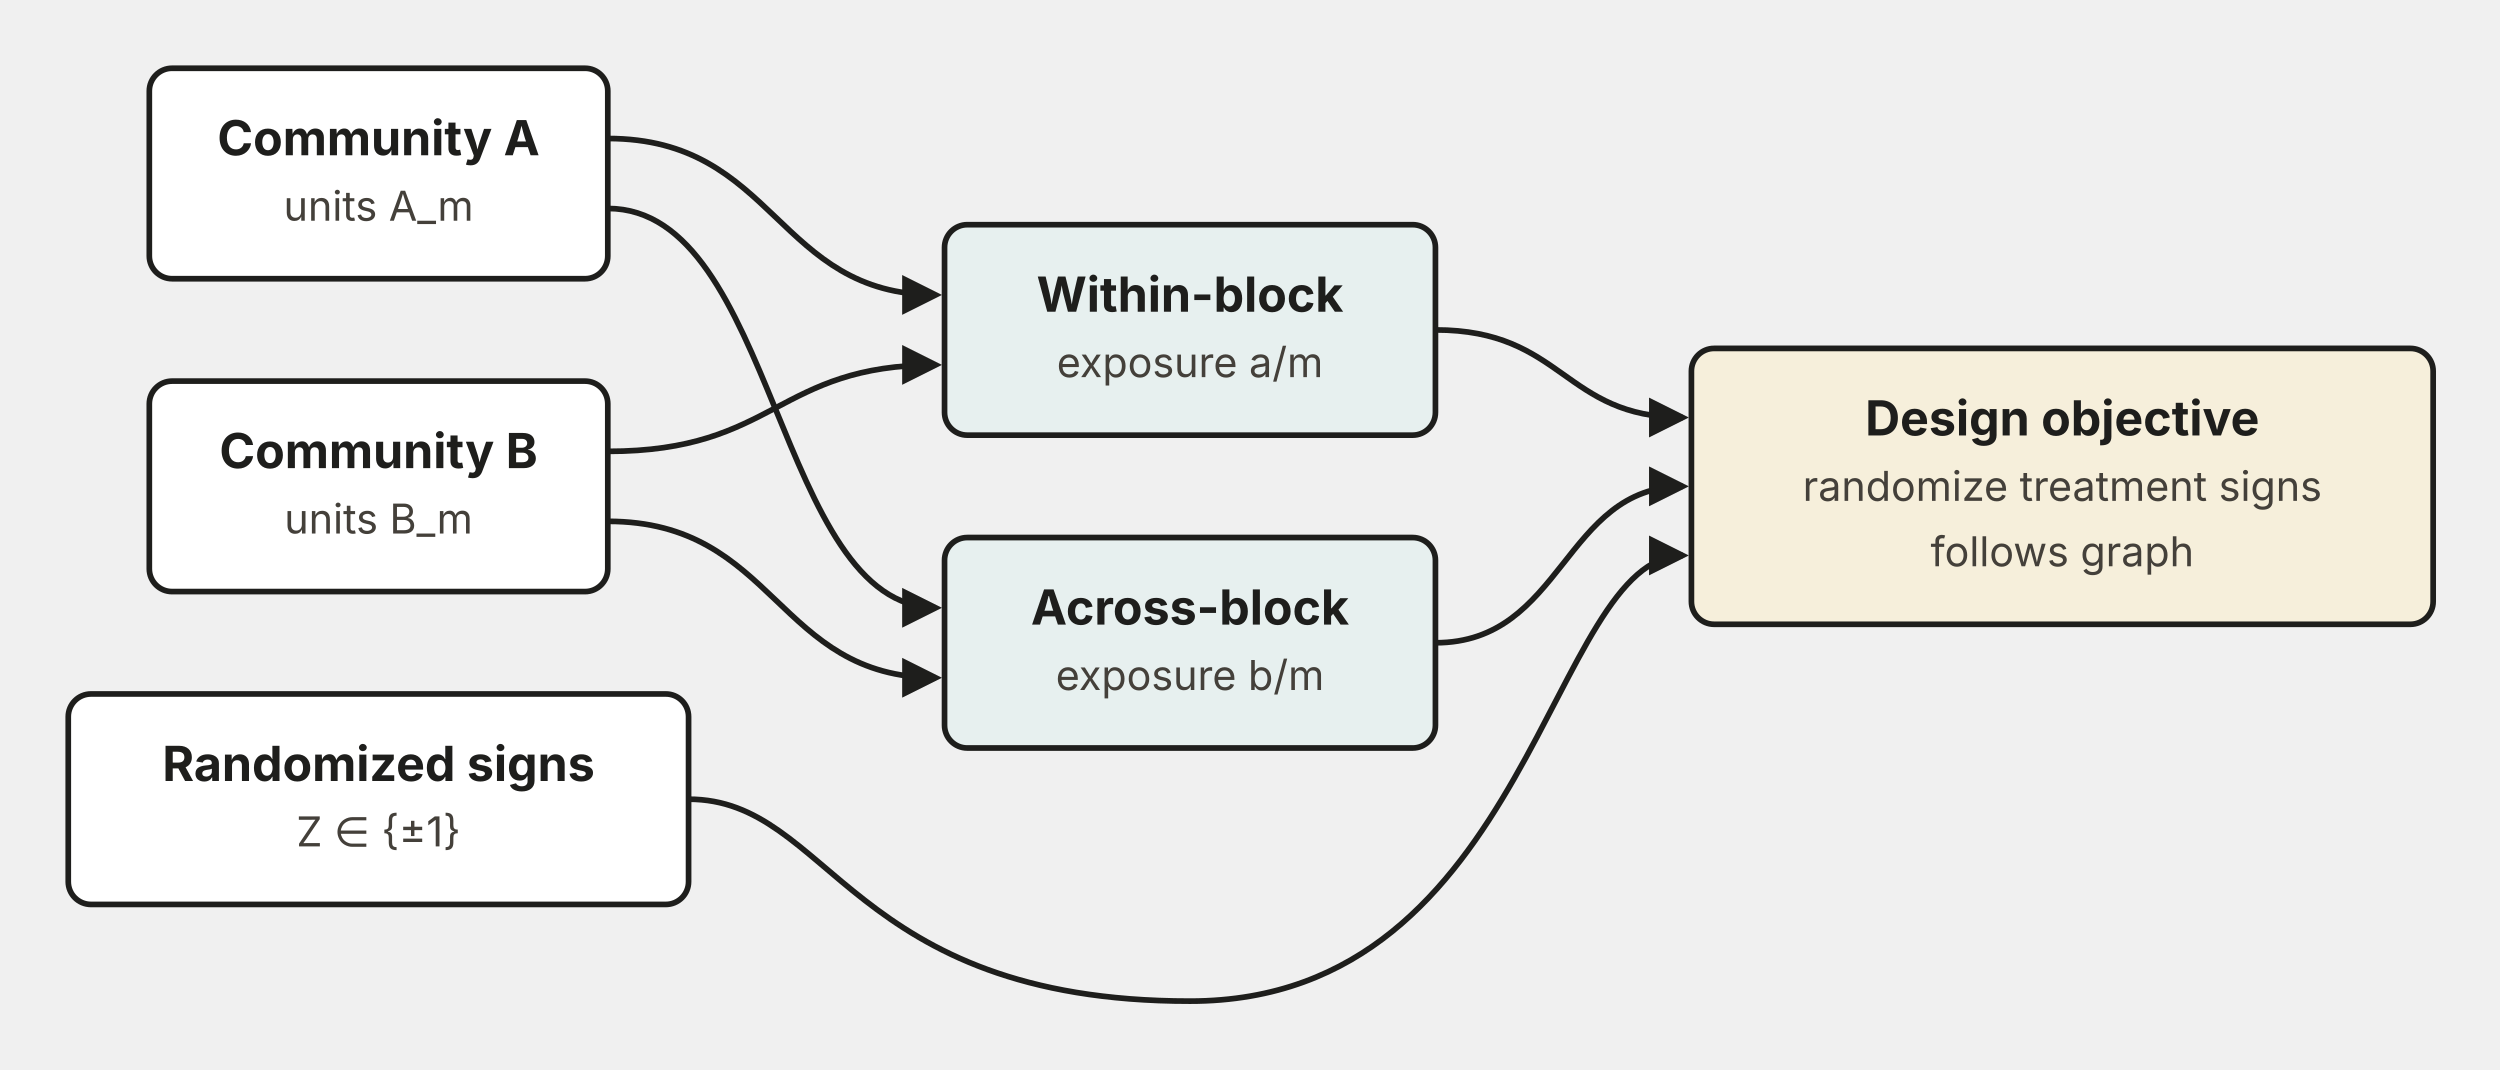
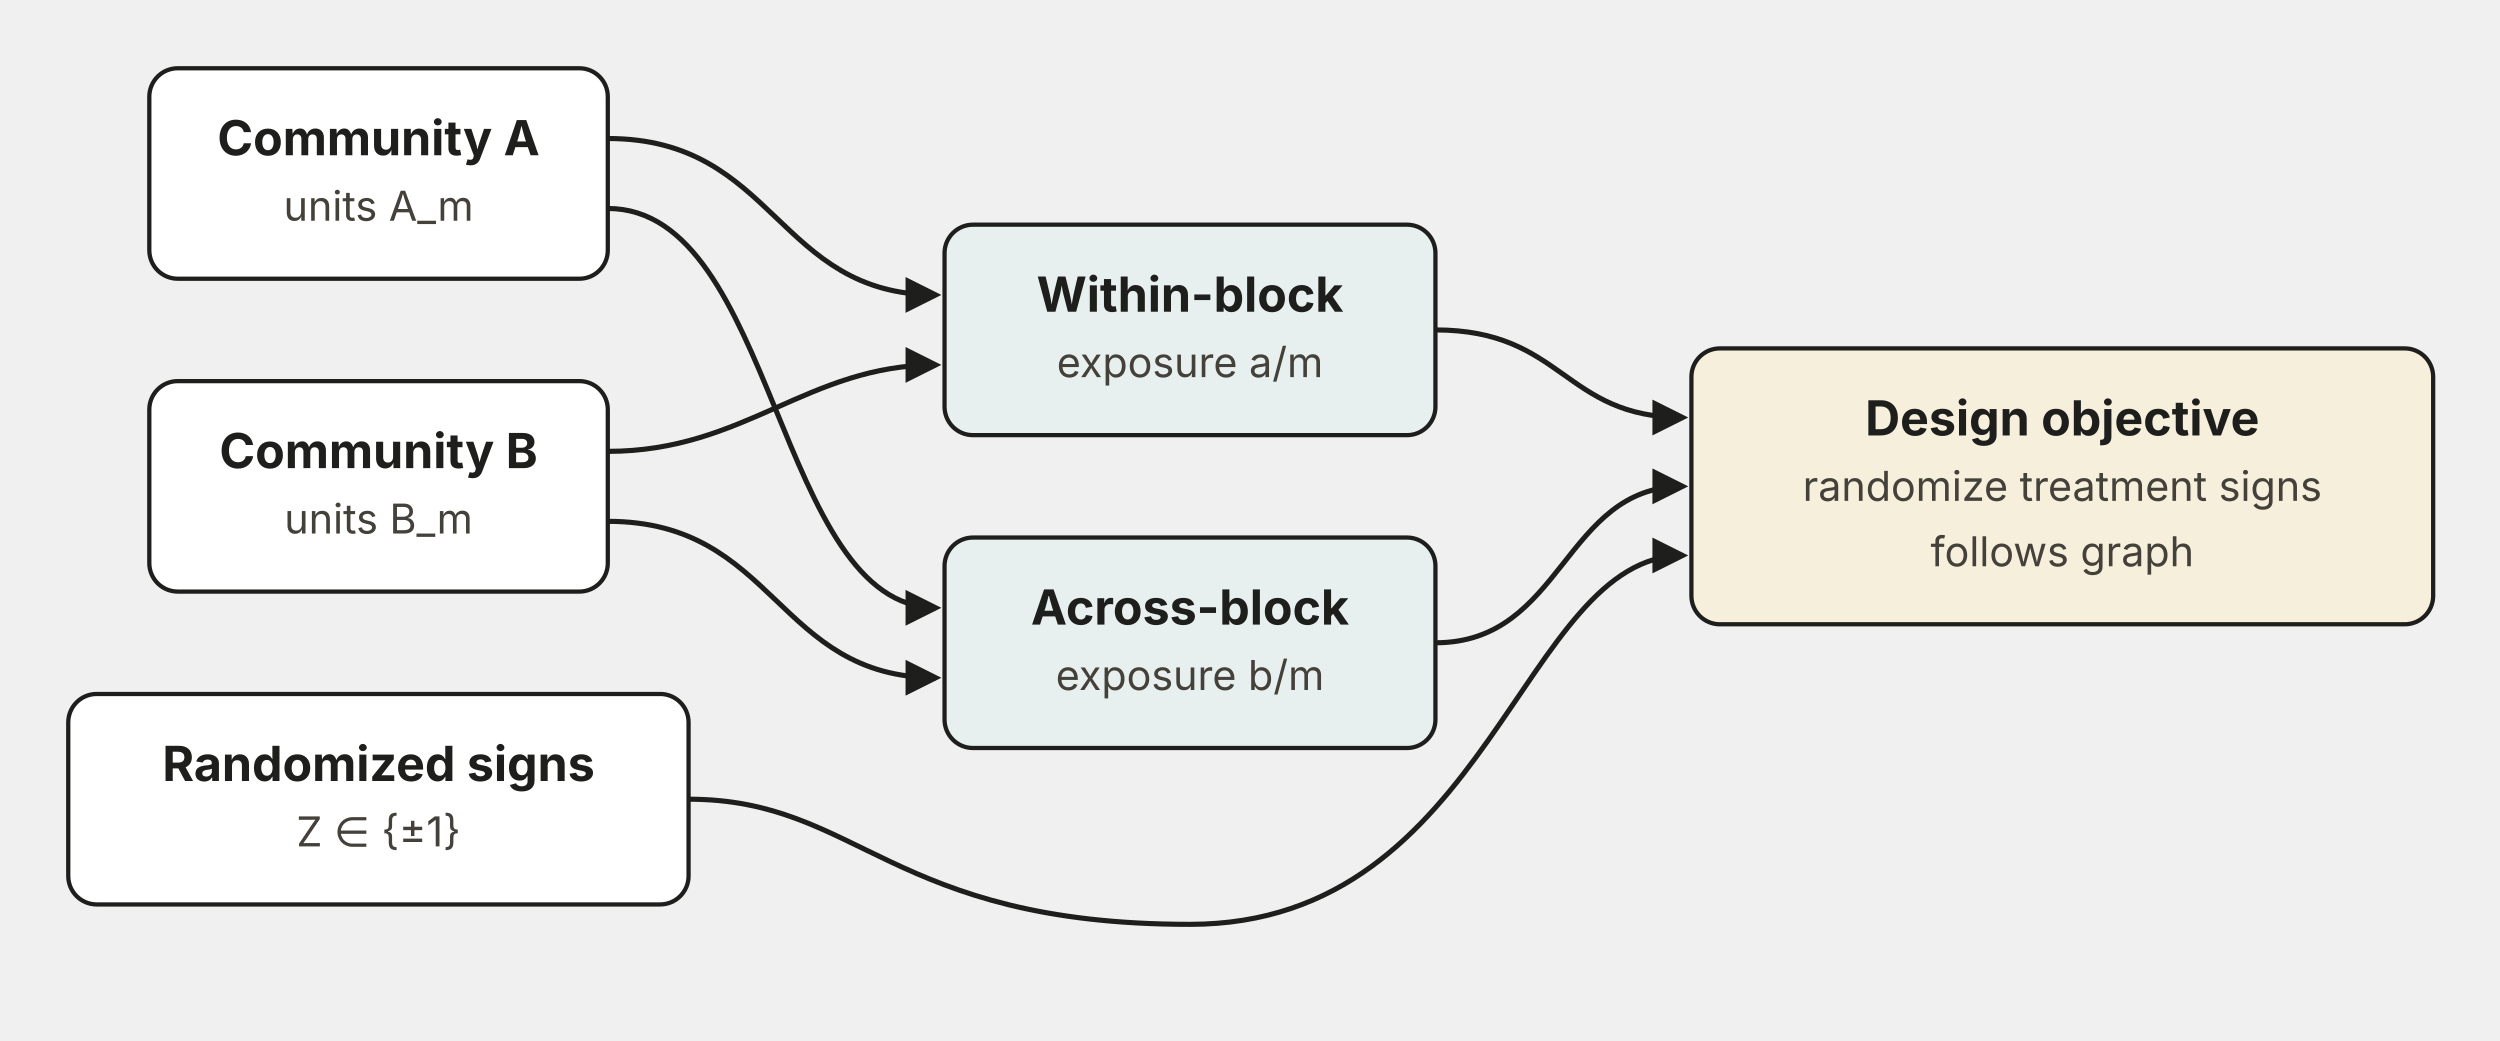
- <svg xmlns="http://www.w3.org/2000/svg" viewBox="0 0 879 376" role="img">
+ <svg xmlns="http://www.w3.org/2000/svg" viewBox="0 0 879 366" role="img">
  <defs>
    <marker id="arr" viewBox="0 0 10 10" refX="8.5" refY="5" markerWidth="7" markerHeight="7" orient="auto-start-reverse">
      <path d="M 0 0 L 10 5 L 0 10 z" fill="#1e1e1c" />
    </marker>
  </defs>
-   <path d="M 213.7 48.7 C 272.9 48.7, 272.9 103.7, 329.1 103.7" fill="none" stroke="#1e1e1c" stroke-width="2" marker-end="url(#arr)" />
-   <path d="M 213.7 158.7 C 272.9 158.7, 272.9 128.3, 329.1 128.3" fill="none" stroke="#1e1e1c" stroke-width="2" marker-end="url(#arr)" />
-   <path d="M 213.7 73.3 C 272.9 73.3, 272.9 213.7, 329.1 213.7" fill="none" stroke="#1e1e1c" stroke-width="2" marker-end="url(#arr)" />
-   <path d="M 213.7 183.3 C 272.9 183.3, 272.9 238.3, 329.1 238.3" fill="none" stroke="#1e1e1c" stroke-width="2" marker-end="url(#arr)" />
-   <path d="M 504.7 116 C 549.7 116, 549.7 146.8, 591.7 146.8" fill="none" stroke="#1e1e1c" stroke-width="2" marker-end="url(#arr)" />
-   <path d="M 504.7 226 C 549.7 226, 549.7 171, 591.7 171" fill="none" stroke="#1e1e1c" stroke-width="2" marker-end="url(#arr)" />
-   <path d="M 242.1 281 C 292.1 281, 298.4 352, 418.4 352 C 538.4 352, 544.7 195.3, 591.7 195.3" fill="none" stroke="#1e1e1c" stroke-width="2" marker-end="url(#arr)" />
-   <rect x="52.5" y="24" width="161.2" height="74" rx="8" fill="#ffffff" stroke="#1e1e1c" stroke-width="2" />
+   <path d="M 213.7 48.7 C 272.9 48.7, 272.9 103.7, 329.1 103.7" fill="none" stroke="#1e1e1c" stroke-width="1.8" marker-end="url(#arr)" />
+   <path d="M 213.7 158.7 C 261.9 158.7, 283.9 128.3, 329.1 128.3" fill="none" stroke="#1e1e1c" stroke-width="1.8" marker-end="url(#arr)" />
+   <path d="M 213.7 73.3 C 272.9 73.3, 272.9 213.7, 329.1 213.7" fill="none" stroke="#1e1e1c" stroke-width="1.8" marker-end="url(#arr)" />
+   <path d="M 213.7 183.3 C 272.9 183.3, 272.9 238.3, 329.1 238.3" fill="none" stroke="#1e1e1c" stroke-width="1.8" marker-end="url(#arr)" />
+   <path d="M 504.7 116 C 549.7 116, 549.7 146.8, 591.7 146.8" fill="none" stroke="#1e1e1c" stroke-width="1.8" marker-end="url(#arr)" />
+   <path d="M 504.7 226 C 549.7 226, 549.7 171, 591.7 171" fill="none" stroke="#1e1e1c" stroke-width="1.8" marker-end="url(#arr)" />
+   <path d="M 242.1 281 C 302.1 281, 312.7 325, 418.4 325 C 524.2 325, 534.7 195.3, 591.7 195.3" fill="none" stroke="#1e1e1c" stroke-width="1.8" marker-end="url(#arr)" />
+   <rect x="52.5" y="24" width="161.2" height="74" rx="10" fill="#ffffff" stroke="#1e1e1c" stroke-width="1.5" />
  <text stroke="none" x="133.1" y="54.6" text-anchor="middle" font-family="Inter, Arial, sans-serif" font-size="17" font-weight="700" fill="#1e1e1c">Community A</text>
  <text stroke="none" x="133.1" y="77.6" text-anchor="middle" font-family="Inter, Arial, sans-serif" font-size="14.5" fill="#44403a">units A_m</text>
-   <rect x="52.5" y="134" width="161.2" height="74" rx="8" fill="#ffffff" stroke="#1e1e1c" stroke-width="2" />
+   <rect x="52.5" y="134" width="161.2" height="74" rx="10" fill="#ffffff" stroke="#1e1e1c" stroke-width="1.5" />
  <text stroke="none" x="133.1" y="164.6" text-anchor="middle" font-family="Inter, Arial, sans-serif" font-size="17" font-weight="700" fill="#1e1e1c">Community B</text>
  <text stroke="none" x="133.1" y="187.6" text-anchor="middle" font-family="Inter, Arial, sans-serif" font-size="14.5" fill="#44403a">units B_m</text>
-   <rect x="332.1" y="79" width="172.6" height="74" rx="8" fill="#e7f0ef" stroke="#1e1e1c" stroke-width="2" />
+   <rect x="332.1" y="79" width="172.6" height="74" rx="10" fill="#e7f0ef" stroke="#1e1e1c" stroke-width="1.5" />
  <text stroke="none" x="418.4" y="109.6" text-anchor="middle" font-family="Inter, Arial, sans-serif" font-size="17" font-weight="700" fill="#1e1e1c">Within-block</text>
  <text stroke="none" x="418.4" y="132.6" text-anchor="middle" font-family="Inter, Arial, sans-serif" font-size="14.5" fill="#44403a">exposure a/m</text>
-   <rect x="332.1" y="189" width="172.6" height="74" rx="8" fill="#e7f0ef" stroke="#1e1e1c" stroke-width="2" />
+   <rect x="332.1" y="189" width="172.6" height="74" rx="10" fill="#e7f0ef" stroke="#1e1e1c" stroke-width="1.5" />
  <text stroke="none" x="418.4" y="219.6" text-anchor="middle" font-family="Inter, Arial, sans-serif" font-size="17" font-weight="700" fill="#1e1e1c">Across-block</text>
  <text stroke="none" x="418.4" y="242.6" text-anchor="middle" font-family="Inter, Arial, sans-serif" font-size="14.5" fill="#44403a">exposure b/m</text>
-   <rect x="24" y="244" width="218.1" height="74" rx="8" fill="#ffffff" stroke="#1e1e1c" stroke-width="2" />
+   <rect x="24" y="244" width="218.1" height="74" rx="10" fill="#ffffff" stroke="#1e1e1c" stroke-width="1.5" />
  <text stroke="none" x="133.1" y="274.6" text-anchor="middle" font-family="Inter, Arial, sans-serif" font-size="17" font-weight="700" fill="#1e1e1c">Randomized signs</text>
  <text stroke="none" x="133.1" y="297.6" text-anchor="middle" font-family="Inter, Arial, sans-serif" font-size="14.5" fill="#44403a">Z ∈ {±1}</text>
-   <rect x="594.7" y="122.5" width="260.8" height="97" rx="8" fill="#f6efdb" stroke="#1e1e1c" stroke-width="2" />
+   <rect x="594.7" y="122.5" width="260.8" height="97" rx="10" fill="#f6efdb" stroke="#1e1e1c" stroke-width="1.5" />
  <text stroke="none" x="725.1" y="153.1" text-anchor="middle" font-family="Inter, Arial, sans-serif" font-size="17" font-weight="700" fill="#1e1e1c">Design objective</text>
  <text stroke="none" x="725.1" y="176.1" text-anchor="middle" font-family="Inter, Arial, sans-serif" font-size="14.5" fill="#44403a">randomize treatment signs</text>
  <text stroke="none" x="725.1" y="199.1" text-anchor="middle" font-family="Inter, Arial, sans-serif" font-size="14.5" fill="#44403a">follows graph</text>
</svg>
